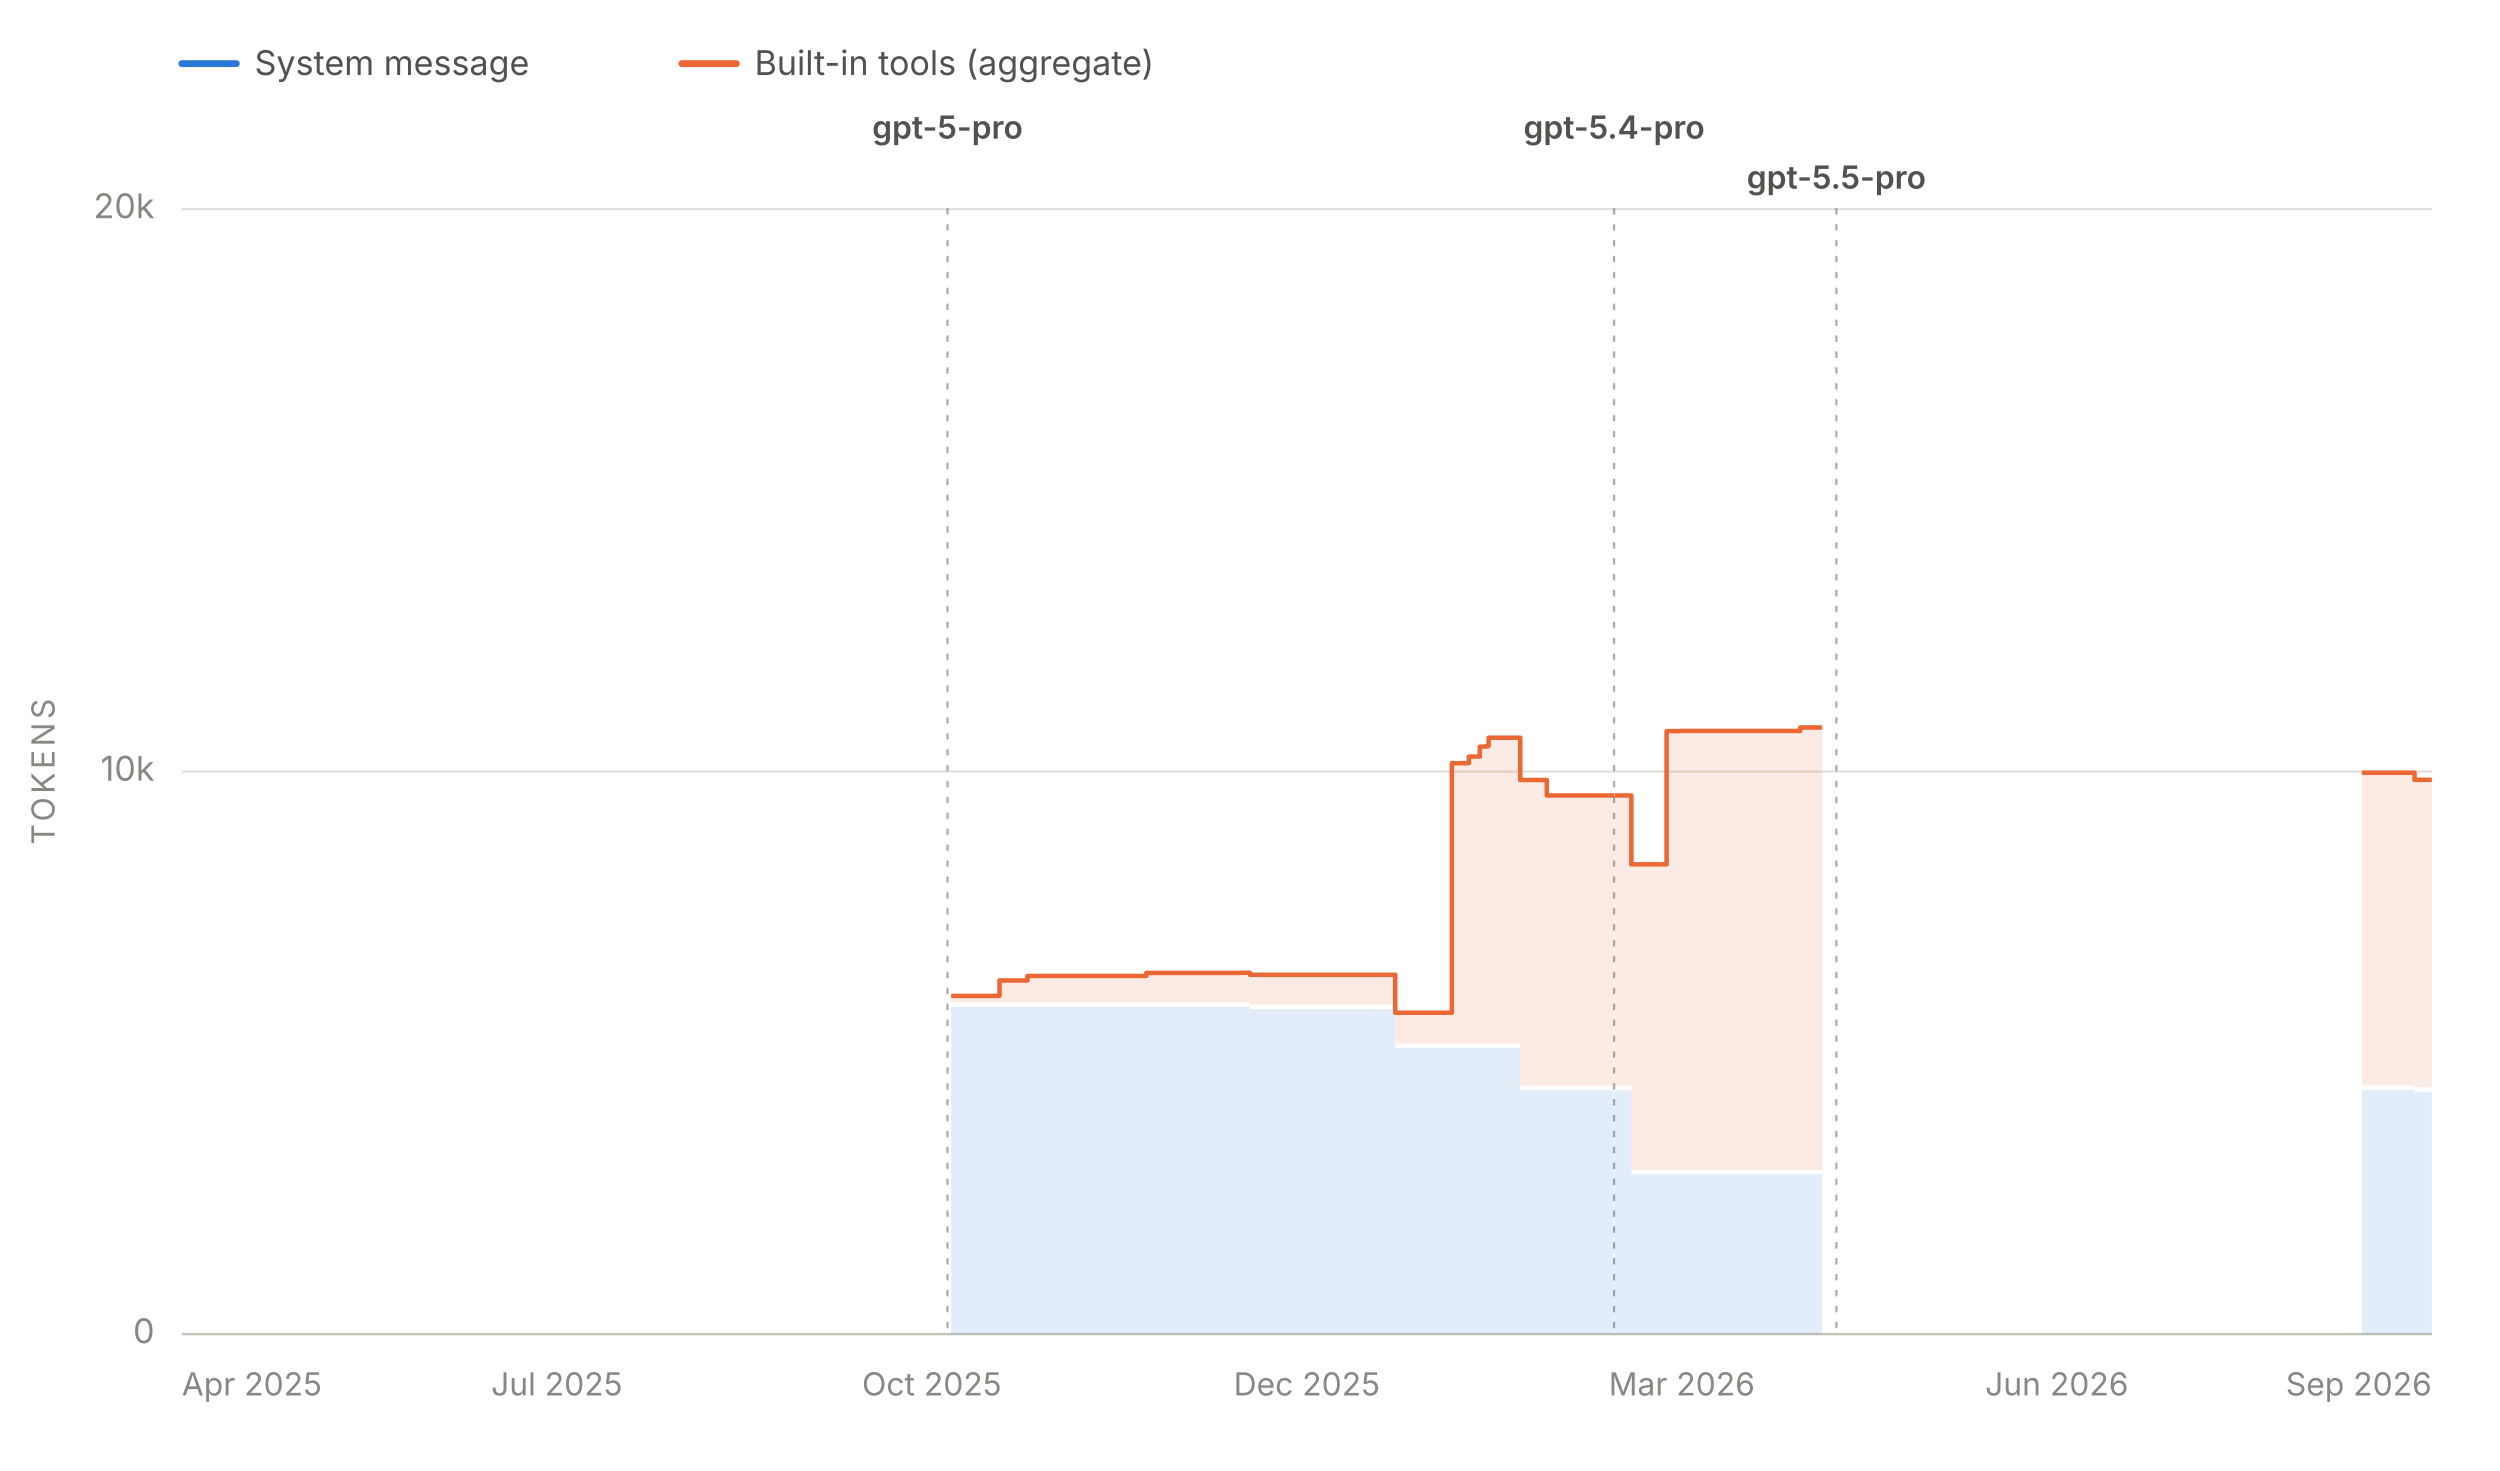
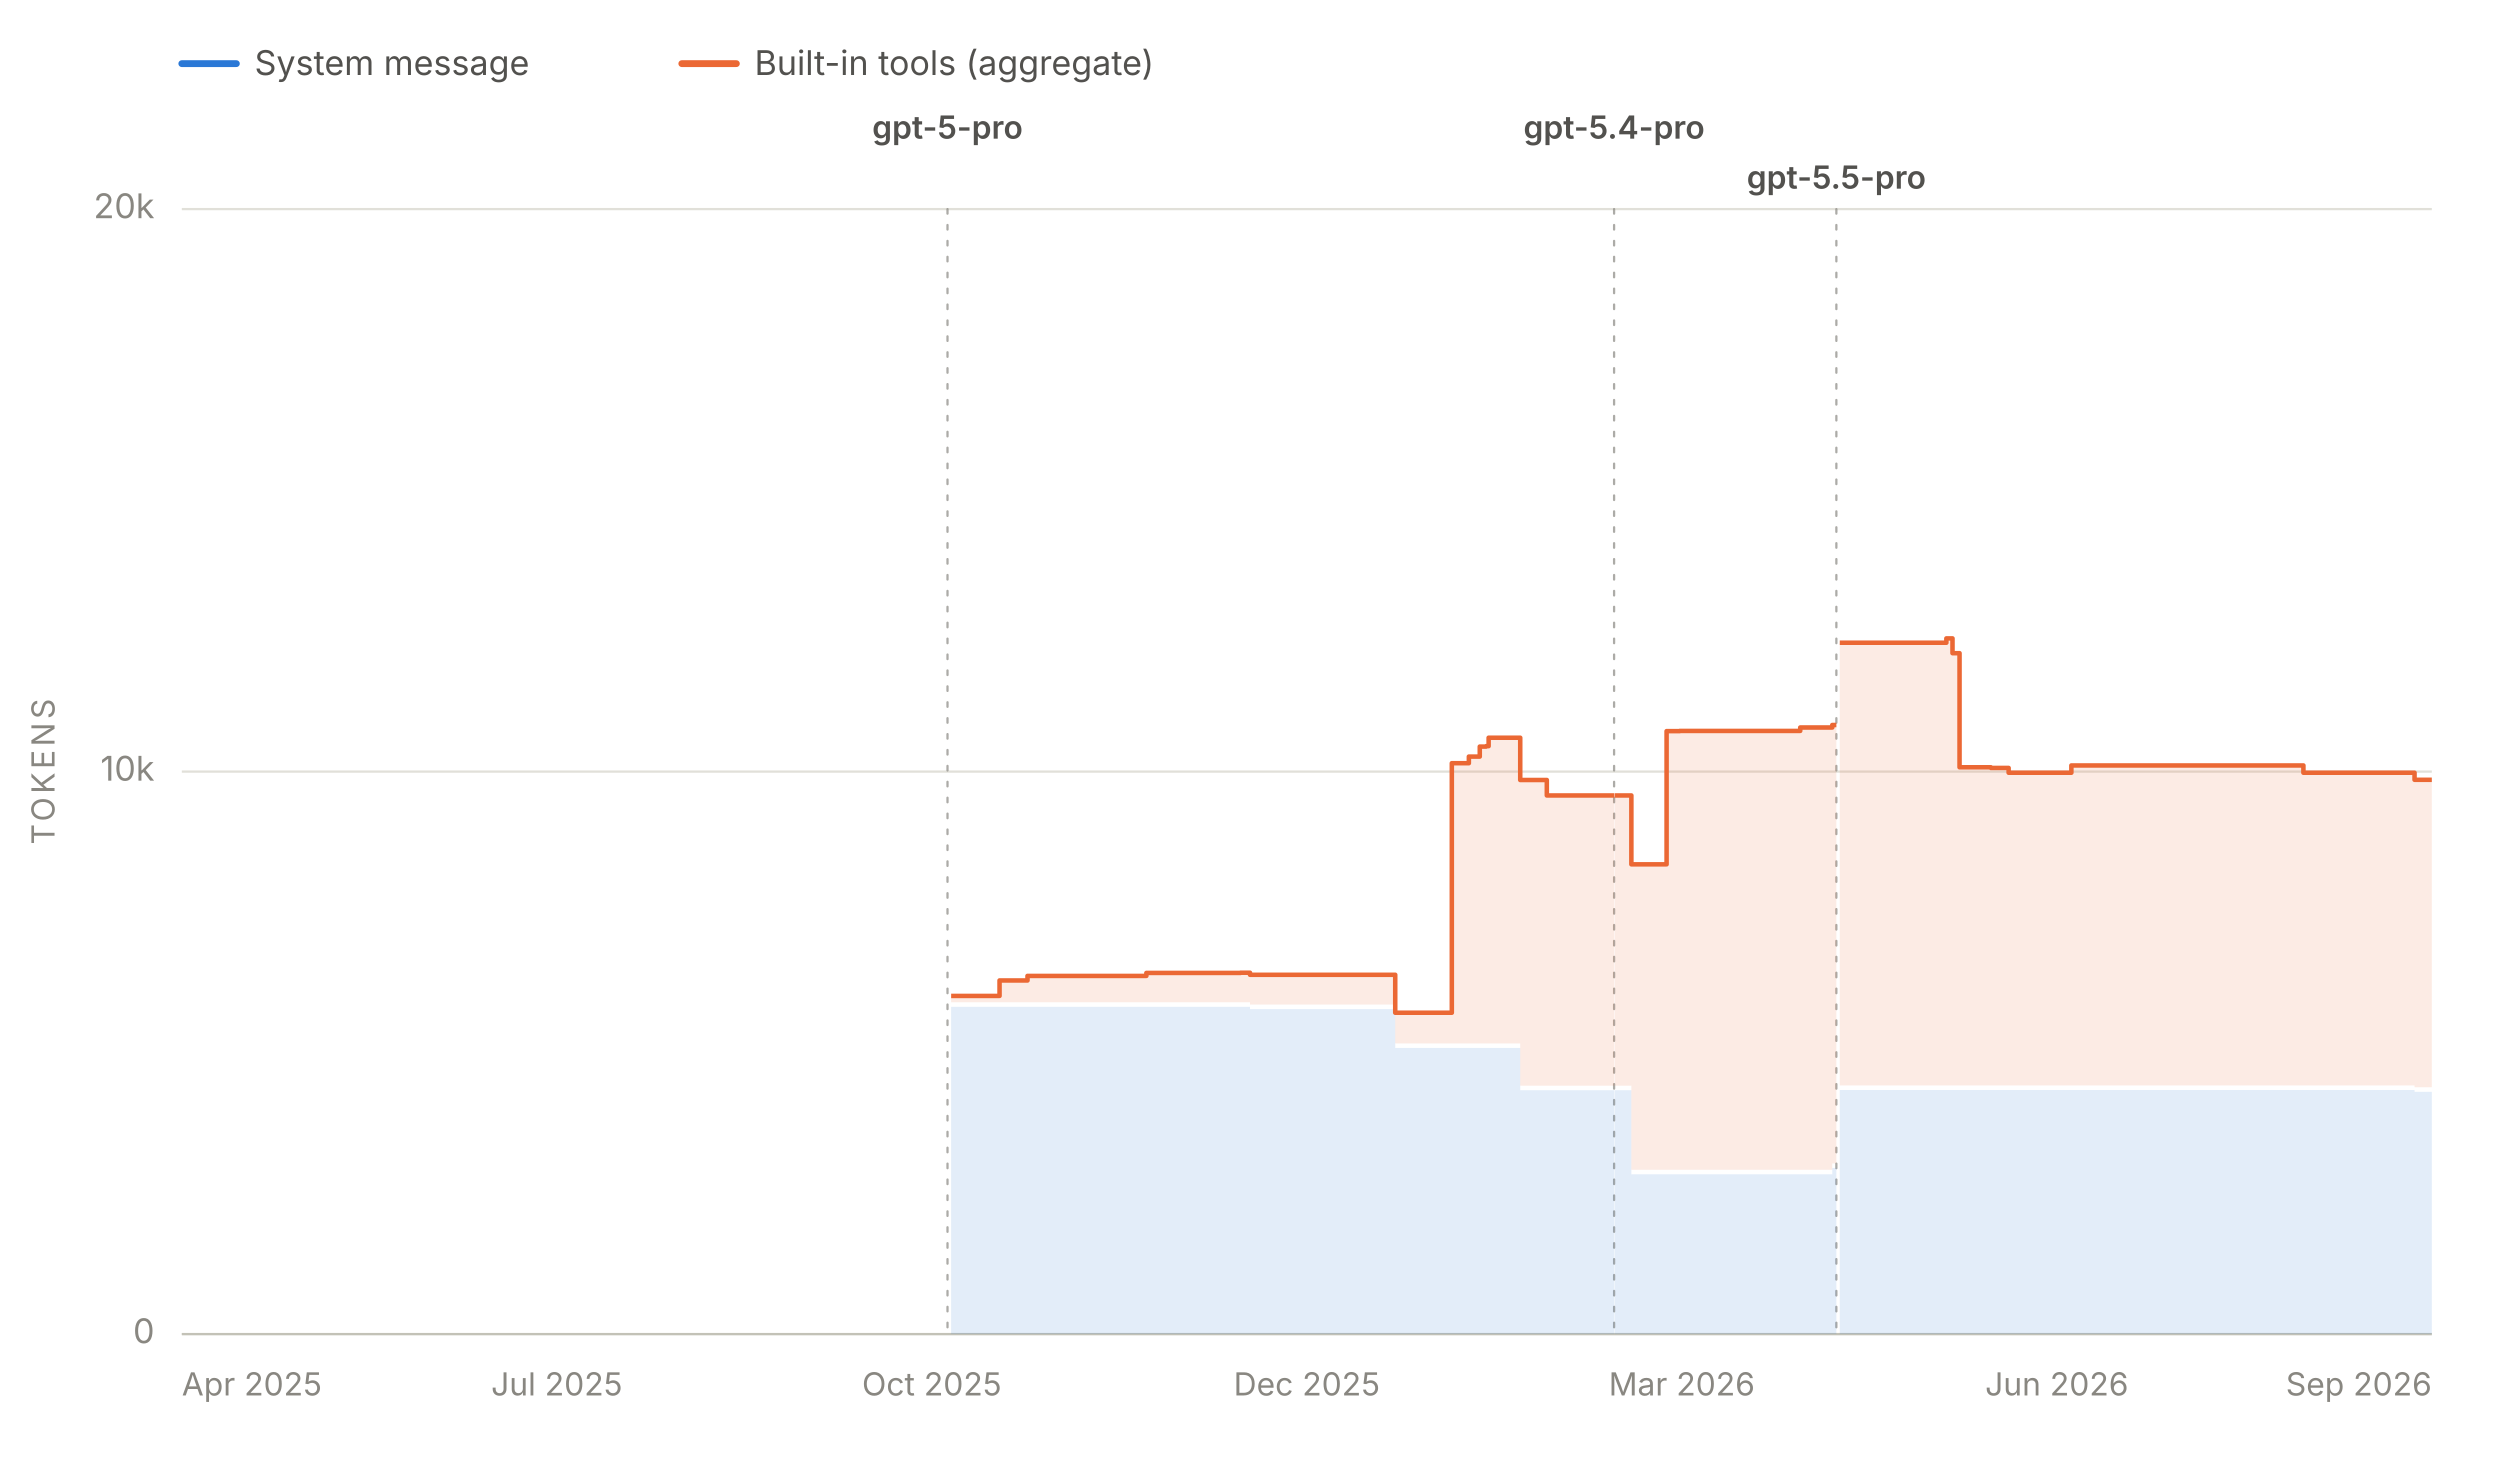
<svg xmlns="http://www.w3.org/2000/svg" viewBox="0 0 1100 647" width="1100" height="647" role="img" aria-labelledby="chartTitle chartDesc" font-family="system-ui, -apple-system, 'Segoe UI', sans-serif">
  <line x1="80" y1="28" x2="104" y2="28" stroke="#2a78d6" stroke-width="3" stroke-linecap="round" />
  <text x="112" y="33" font-size="15" fill="#52514e">System message</text>
  <line x1="300" y1="28" x2="324" y2="28" stroke="#eb6834" stroke-width="3" stroke-linecap="round" />
  <text x="332" y="33" font-size="15" fill="#52514e">Built-in tools (aggregate)</text>
  <line x1="80" y1="587.0" x2="1070" y2="587.0" stroke="#e1e0d9" stroke-width="1" />
  <text x="68" y="591.0" font-size="15" fill="#898781" text-anchor="end">0</text>
  <line x1="80" y1="339.5" x2="1070" y2="339.5" stroke="#e1e0d9" stroke-width="1" />
  <text x="68" y="343.5" font-size="15" fill="#898781" text-anchor="end">10k</text>
  <line x1="80" y1="92.0" x2="1070" y2="92.0" stroke="#e1e0d9" stroke-width="1" />
  <text x="68" y="96.0" font-size="15" fill="#898781" text-anchor="end">20k</text>
  <text x="24" y="339.5" font-size="14" fill="#898781" text-anchor="middle" letter-spacing="1.5" transform="rotate(-90 24 339.5)">TOKENS</text>
  <line x1="80" y1="587" x2="1070" y2="587" stroke="#c3c2b7" stroke-width="1" />
  <text x="80.0" y="614" font-size="14" fill="#898781" text-anchor="start">Apr 2025</text>
  <text x="245.0" y="614" font-size="14" fill="#898781" text-anchor="middle">Jul 2025</text>
  <text x="410.0" y="614" font-size="14" fill="#898781" text-anchor="middle">Oct 2025</text>
  <text x="575.0" y="614" font-size="14" fill="#898781" text-anchor="middle">Dec 2025</text>
  <text x="740.0" y="614" font-size="14" fill="#898781" text-anchor="middle">Mar 2026</text>
  <text x="905.0" y="614" font-size="14" fill="#898781" text-anchor="middle">Jun 2026</text>
  <text x="1070.0" y="614" font-size="14" fill="#898781" text-anchor="end">Sep 2026</text>
  <g data-release-date="2025-10-06">
    <line x1="416.9" y1="92" x2="416.9" y2="587" stroke="#898781" stroke-width="1" stroke-dasharray="2,5" stroke-linecap="round" opacity="0.7" />
    <text x="416.9" y="61.0" font-size="14" font-weight="600" fill="#52514e" text-anchor="middle">gpt-5-pro</text>
  </g>
  <g data-release-date="2026-03-05">
    <line x1="710.2" y1="92" x2="710.2" y2="587" stroke="#898781" stroke-width="1" stroke-dasharray="2,5" stroke-linecap="round" opacity="0.7" />
    <text x="710.2" y="61.0" font-size="14" font-weight="600" fill="#52514e" text-anchor="middle">gpt-5.4-pro</text>
  </g>
  <g data-release-date="2026-04-24">
    <line x1="808.0" y1="92" x2="808.0" y2="587" stroke="#898781" stroke-width="1" stroke-dasharray="2,5" stroke-linecap="round" opacity="0.7" />
    <text x="808.0" y="83.0" font-size="14" font-weight="600" fill="#52514e" text-anchor="middle">gpt-5.5-pro</text>
  </g>
  <g data-selected-models="gpt-5-pro-2025-10-06">
    <path d="M 418.5 587.0 L 418.5 443.0 L 422.9 443.0 L 422.9 443.0 L 439.8 443.0 L 439.8 443.0 L 452.1 443.0 L 452.1 443.0 L 453.6 443.0 L 453.6 443.0 L 455.8 443.0 L 455.8 443.0 L 465.3 443.0 L 465.3 443.0 L 465.9 443.0 L 465.9 443.0 L 475.2 443.0 L 475.2 443.0 L 475.3 443.0 L 475.3 443.0 L 481.0 443.0 L 481.0 443.0 L 485.2 443.0 L 485.2 443.0 L 492.7 443.0 L 492.7 443.0 L 504.4 443.0 L 504.4 443.0 L 504.6 443.0 L 504.6 443.0 L 506.2 443.0 L 506.2 443.0 L 508.4 443.0 L 508.4 443.0 L 530.2 443.0 L 530.2 443.0 L 533.8 443.0 L 533.8 443.0 L 542.4 443.0 L 542.4 443.0 L 545.8 443.0 L 545.8 443.0 L 547.5 443.0 L 547.5 443.0 L 550.0 443.0 L 550.0 444.0 L 555.6 444.0 L 555.6 444.0 L 561.1 444.0 L 561.1 444.0 L 561.2 444.0 L 561.2 444.0 L 563.2 444.0 L 563.2 444.0 L 566.0 444.0 L 566.0 444.0 L 598.3 444.0 L 598.3 444.0 L 598.8 444.0 L 598.8 444.0 L 604.3 444.0 L 604.3 444.0 L 613.9 444.0 L 613.9 461.1 L 614.5 461.1 L 614.5 461.1 L 615.9 461.1 L 615.9 461.1 L 616.5 461.1 L 616.5 461.1 L 617.6 461.1 L 617.6 461.1 L 627.7 461.1 L 627.7 461.1 L 629.9 461.1 L 629.9 461.1 L 635.3 461.1 L 635.3 461.1 L 635.4 461.1 L 635.4 461.1 L 638.8 461.1 L 638.8 461.1 L 646.3 461.1 L 646.3 461.1 L 651.1 461.1 L 651.1 461.1 L 653.9 461.1 L 653.9 461.1 L 655.0 461.1 L 655.0 461.1 L 655.9 461.1 L 655.9 461.1 L 656.9 461.1 L 656.9 461.1 L 668.9 461.1 L 668.9 479.7 L 670.7 479.7 L 670.7 479.7 L 670.8 479.7 L 670.8 479.7 L 680.6 479.7 L 680.6 479.7 L 680.8 479.7 L 680.8 479.7 L 681.5 479.7 L 681.5 479.7 L 696.0 479.7 L 696.0 479.7 L 698.4 479.7 L 698.4 479.7 L 705.8 479.7 L 705.8 479.7 L 710.2 479.7 L 710.2 479.7 L 710.2 587.0 Z" fill="#2a78d6" fill-opacity="0.13" stroke="none" />
    <path d="M 418.5 441.0 L 418.5 438.2 L 422.9 438.2 L 422.9 438.2 L 439.8 438.2 L 439.8 431.4 L 452.1 431.4 L 452.1 429.4 L 453.6 429.4 L 453.6 429.4 L 455.8 429.4 L 455.8 429.4 L 465.3 429.4 L 465.3 429.4 L 465.9 429.4 L 465.9 429.4 L 475.2 429.4 L 475.2 429.4 L 475.3 429.4 L 475.3 429.4 L 481.0 429.4 L 481.0 429.4 L 485.2 429.4 L 485.2 429.4 L 492.7 429.4 L 492.7 429.4 L 504.4 429.4 L 504.4 428.1 L 504.6 428.1 L 504.6 428.1 L 506.2 428.1 L 506.2 428.1 L 508.4 428.1 L 508.4 428.1 L 530.2 428.1 L 530.2 428.1 L 533.8 428.1 L 533.8 428.1 L 542.4 428.1 L 542.4 428.1 L 545.8 428.1 L 545.8 428.0 L 547.5 428.0 L 547.5 428.0 L 550.0 428.0 L 550.0 428.9 L 555.6 428.9 L 555.6 428.9 L 561.1 428.9 L 561.1 428.9 L 561.2 428.9 L 561.2 428.9 L 563.2 428.9 L 563.2 428.9 L 566.0 428.9 L 566.0 428.9 L 598.3 428.9 L 598.3 428.9 L 598.8 428.9 L 598.8 428.9 L 604.3 428.9 L 604.3 428.9 L 613.9 428.9 L 613.9 445.6 L 614.5 445.6 L 614.5 445.6 L 615.9 445.6 L 615.9 445.6 L 616.5 445.6 L 616.5 445.6 L 617.6 445.6 L 617.6 445.6 L 627.7 445.6 L 627.7 445.6 L 629.9 445.6 L 629.9 445.6 L 635.3 445.6 L 635.3 445.6 L 635.4 445.6 L 635.4 445.6 L 638.8 445.6 L 638.8 335.8 L 646.3 335.8 L 646.3 332.9 L 651.1 332.9 L 651.1 328.5 L 653.9 328.5 L 653.9 328.3 L 655.0 328.3 L 655.0 324.6 L 655.9 324.6 L 655.9 324.6 L 656.9 324.6 L 656.9 324.6 L 668.9 324.6 L 668.9 343.2 L 670.7 343.2 L 670.7 343.2 L 670.8 343.2 L 670.8 343.2 L 680.6 343.2 L 680.6 350.0 L 680.8 350.0 L 680.8 350.0 L 681.5 350.0 L 681.5 350.0 L 696.0 350.0 L 696.0 350.0 L 698.4 350.0 L 698.4 350.0 L 705.8 350.0 L 705.8 350.0 L 710.2 350.0 L 710.2 350.0 L 710.2 477.7 L 710.2 477.7 L 705.8 477.7 L 705.8 477.7 L 698.4 477.7 L 698.4 477.7 L 696.0 477.7 L 696.0 477.7 L 681.5 477.7 L 681.5 477.7 L 680.8 477.7 L 680.8 477.7 L 680.6 477.7 L 680.6 477.7 L 670.8 477.7 L 670.8 477.7 L 670.7 477.7 L 670.7 477.7 L 668.9 477.7 L 668.9 459.1 L 656.9 459.1 L 656.9 459.1 L 655.9 459.1 L 655.9 459.1 L 655.0 459.1 L 655.0 459.1 L 653.9 459.1 L 653.9 459.1 L 651.1 459.1 L 651.1 459.1 L 646.3 459.1 L 646.3 459.1 L 638.8 459.1 L 638.8 459.1 L 635.4 459.1 L 635.4 459.1 L 635.3 459.1 L 635.3 459.1 L 629.9 459.1 L 629.9 459.1 L 627.7 459.1 L 627.7 459.1 L 617.6 459.1 L 617.6 459.1 L 616.5 459.1 L 616.5 459.1 L 615.9 459.1 L 615.9 459.1 L 614.5 459.1 L 614.5 459.1 L 613.9 459.1 L 613.9 442.0 L 604.3 442.0 L 604.3 442.0 L 598.8 442.0 L 598.8 442.0 L 598.3 442.0 L 598.3 442.0 L 566.0 442.0 L 566.0 442.0 L 563.2 442.0 L 563.2 442.0 L 561.2 442.0 L 561.2 442.0 L 561.1 442.0 L 561.1 442.0 L 555.6 442.0 L 555.6 442.0 L 550.0 442.0 L 550.0 441.0 L 547.5 441.0 L 547.5 441.0 L 545.8 441.0 L 545.8 441.0 L 542.4 441.0 L 542.4 441.0 L 533.8 441.0 L 533.8 441.0 L 530.2 441.0 L 530.2 441.0 L 508.4 441.0 L 508.4 441.0 L 506.2 441.0 L 506.2 441.0 L 504.6 441.0 L 504.6 441.0 L 504.4 441.0 L 504.4 441.0 L 492.7 441.0 L 492.7 441.0 L 485.2 441.0 L 485.2 441.0 L 481.0 441.0 L 481.0 441.0 L 475.3 441.0 L 475.3 441.0 L 475.2 441.0 L 475.2 441.0 L 465.9 441.0 L 465.9 441.0 L 465.3 441.0 L 465.3 441.0 L 455.8 441.0 L 455.8 441.0 L 453.6 441.0 L 453.6 441.0 L 452.1 441.0 L 452.1 441.0 L 439.8 441.0 L 439.8 441.0 L 422.9 441.0 L 422.9 441.0 L 418.5 441.0 Z" fill="#eb6834" fill-opacity="0.13" stroke="none" />
    <path d="M 418.5 438.2 L 422.9 438.2 L 422.9 438.2 L 439.8 438.2 L 439.8 431.4 L 452.1 431.4 L 452.1 429.4 L 453.6 429.4 L 453.6 429.4 L 455.8 429.4 L 455.8 429.4 L 465.3 429.4 L 465.3 429.4 L 465.9 429.4 L 465.9 429.4 L 475.2 429.4 L 475.2 429.4 L 475.3 429.4 L 475.3 429.4 L 481.0 429.4 L 481.0 429.4 L 485.2 429.4 L 485.2 429.4 L 492.7 429.4 L 492.7 429.4 L 504.4 429.4 L 504.4 428.1 L 504.6 428.1 L 504.6 428.1 L 506.2 428.1 L 506.2 428.1 L 508.4 428.1 L 508.4 428.1 L 530.2 428.1 L 530.2 428.1 L 533.8 428.1 L 533.8 428.1 L 542.4 428.1 L 542.4 428.1 L 545.8 428.1 L 545.8 428.0 L 547.5 428.0 L 547.5 428.0 L 550.0 428.0 L 550.0 428.9 L 555.6 428.9 L 555.6 428.9 L 561.1 428.9 L 561.1 428.9 L 561.2 428.9 L 561.2 428.9 L 563.2 428.9 L 563.2 428.9 L 566.0 428.9 L 566.0 428.9 L 598.3 428.9 L 598.3 428.9 L 598.8 428.9 L 598.8 428.9 L 604.3 428.9 L 604.3 428.9 L 613.9 428.9 L 613.9 445.6 L 614.5 445.6 L 614.5 445.6 L 615.9 445.6 L 615.9 445.6 L 616.5 445.6 L 616.5 445.6 L 617.6 445.6 L 617.6 445.6 L 627.7 445.6 L 627.7 445.6 L 629.9 445.6 L 629.9 445.6 L 635.3 445.6 L 635.3 445.6 L 635.4 445.6 L 635.4 445.6 L 638.8 445.6 L 638.8 335.8 L 646.3 335.8 L 646.3 332.9 L 651.1 332.9 L 651.1 328.5 L 653.9 328.5 L 653.9 328.3 L 655.0 328.3 L 655.0 324.6 L 655.9 324.6 L 655.9 324.6 L 656.9 324.6 L 656.9 324.6 L 668.9 324.6 L 668.9 343.2 L 670.7 343.2 L 670.7 343.2 L 670.8 343.2 L 670.8 343.2 L 680.6 343.2 L 680.6 350.0 L 680.8 350.0 L 680.8 350.0 L 681.5 350.0 L 681.5 350.0 L 696.0 350.0 L 696.0 350.0 L 698.4 350.0 L 698.4 350.0 L 705.8 350.0 L 705.8 350.0 L 710.2 350.0 L 710.2 350.0" fill="none" stroke="#eb6834" stroke-width="2" stroke-linejoin="round" />
  </g>
  <g data-selected-models="gpt-5.4-pro">
-     <path d="M 710.4 587.0 L 710.4 479.7 L 711.8 479.7 L 711.8 479.7 L 717.8 479.7 L 717.8 516.7 L 720.4 516.7 L 720.4 516.7 L 722.0 516.7 L 722.0 516.7 L 733.3 516.7 L 733.3 516.7 L 739.1 516.7 L 739.1 516.7 L 753.1 516.7 L 753.1 516.7 L 762.5 516.7 L 762.5 516.7 L 782.5 516.7 L 782.5 516.7 L 782.8 516.7 L 782.8 516.7 L 792.1 516.7 L 792.1 516.7 L 801.7 516.7 L 801.7 516.7 L 801.7 587.0 Z" fill="#2a78d6" fill-opacity="0.13" stroke="none" />
-     <path d="M 710.4 477.7 L 710.4 350.0 L 711.8 350.0 L 711.8 350.0 L 717.8 350.0 L 717.8 380.3 L 720.4 380.3 L 720.4 380.3 L 722.0 380.3 L 722.0 380.3 L 733.3 380.3 L 733.3 321.7 L 739.1 321.7 L 739.1 321.6 L 753.1 321.6 L 753.1 321.6 L 762.5 321.6 L 762.5 321.6 L 782.5 321.6 L 782.5 321.6 L 782.8 321.6 L 782.8 321.6 L 792.1 321.6 L 792.1 320.1 L 801.7 320.1 L 801.7 320.1 L 801.7 514.7 L 801.7 514.7 L 792.1 514.7 L 792.1 514.7 L 782.8 514.7 L 782.8 514.7 L 782.5 514.7 L 782.5 514.7 L 762.5 514.7 L 762.5 514.7 L 753.1 514.7 L 753.1 514.7 L 739.1 514.7 L 739.1 514.7 L 733.3 514.7 L 733.3 514.7 L 722.0 514.7 L 722.0 514.7 L 720.4 514.7 L 720.4 514.7 L 717.8 514.7 L 717.8 477.7 L 711.8 477.7 L 711.8 477.7 L 710.4 477.7 Z" fill="#eb6834" fill-opacity="0.13" stroke="none" />
-     <path d="M 710.4 350.0 L 711.8 350.0 L 711.8 350.0 L 717.8 350.0 L 717.8 380.3 L 720.4 380.3 L 720.4 380.3 L 722.0 380.3 L 722.0 380.3 L 733.3 380.3 L 733.3 321.7 L 739.1 321.7 L 739.1 321.6 L 753.1 321.6 L 753.1 321.6 L 762.5 321.6 L 762.5 321.6 L 782.5 321.6 L 782.5 321.6 L 782.8 321.6 L 782.8 321.6 L 792.1 321.6 L 792.1 320.1 L 801.7 320.1 L 801.7 320.1" fill="none" stroke="#eb6834" stroke-width="2" stroke-linejoin="round" />
+     <path d="M 710.4 587.0 L 710.4 479.7 L 711.8 479.7 L 711.8 479.7 L 717.8 479.7 L 717.8 516.7 L 720.4 516.7 L 720.4 516.7 L 722.0 516.7 L 722.0 516.7 L 733.3 516.7 L 733.3 516.7 L 739.1 516.7 L 739.1 516.7 L 753.1 516.7 L 753.1 516.7 L 762.5 516.7 L 762.5 516.7 L 782.5 516.7 L 782.5 516.7 L 782.8 516.7 L 782.8 516.7 L 792.1 516.7 L 792.1 516.7 L 801.7 516.7 L 801.7 516.7 L 806.2 516.7 L 806.2 513.9 L 807.5 513.9 L 807.5 513.9 L 808.0 513.9 L 808.0 513.9 L 808.0 587.0 Z" fill="#2a78d6" fill-opacity="0.13" stroke="none" />
+     <path d="M 710.4 477.7 L 710.4 350.0 L 711.8 350.0 L 711.8 350.0 L 717.8 350.0 L 717.8 380.3 L 720.4 380.3 L 720.4 380.3 L 722.0 380.3 L 722.0 380.3 L 733.3 380.3 L 733.3 321.7 L 739.1 321.7 L 739.1 321.6 L 753.1 321.6 L 753.1 321.6 L 762.5 321.6 L 762.5 321.6 L 782.5 321.6 L 782.5 321.6 L 782.8 321.6 L 782.8 321.6 L 792.1 321.6 L 792.1 320.1 L 801.7 320.1 L 801.7 320.1 L 806.2 320.1 L 806.2 319.0 L 807.5 319.0 L 807.5 319.0 L 808.0 319.0 L 808.0 319.0 L 808.0 511.9 L 808.0 511.9 L 807.5 511.9 L 807.5 511.9 L 806.2 511.9 L 806.2 514.7 L 801.7 514.7 L 801.7 514.7 L 792.1 514.7 L 792.1 514.7 L 782.8 514.7 L 782.8 514.7 L 782.5 514.7 L 782.5 514.7 L 762.5 514.7 L 762.5 514.7 L 753.1 514.7 L 753.1 514.7 L 739.1 514.7 L 739.1 514.7 L 733.3 514.7 L 733.3 514.7 L 722.0 514.7 L 722.0 514.7 L 720.4 514.7 L 720.4 514.7 L 717.8 514.7 L 717.8 477.7 L 711.8 477.7 L 711.8 477.7 L 710.4 477.7 Z" fill="#eb6834" fill-opacity="0.13" stroke="none" />
+     <path d="M 710.4 350.0 L 711.8 350.0 L 711.8 350.0 L 717.8 350.0 L 717.8 380.3 L 720.4 380.3 L 720.4 380.3 L 722.0 380.3 L 722.0 380.3 L 733.3 380.3 L 733.3 321.7 L 739.1 321.7 L 739.1 321.6 L 753.1 321.6 L 753.1 321.6 L 762.5 321.6 L 762.5 321.6 L 782.5 321.6 L 782.5 321.6 L 782.8 321.6 L 782.8 321.6 L 792.1 321.6 L 792.1 320.1 L 801.7 320.1 L 801.7 320.1 L 806.2 320.1 L 806.2 319.0 L 807.5 319.0 L 807.5 319.0 L 808.0 319.0 L 808.0 319.0" fill="none" stroke="#eb6834" stroke-width="2" stroke-linejoin="round" />
  </g>
  <g data-selected-models="gpt-5.5-pro">
-     <path d="M 1039.2 587.0 L 1039.2 479.6 L 1040.6 479.6 L 1040.6 479.6 L 1046.7 479.6 L 1046.7 479.6 L 1052.2 479.6 L 1052.2 479.6 L 1052.8 479.6 L 1052.8 479.6 L 1057.2 479.6 L 1057.2 479.6 L 1062.4 479.6 L 1062.4 480.4 L 1064.1 480.4 L 1064.1 480.4 L 1066.3 480.4 L 1066.3 480.4 L 1067.9 480.4 L 1067.9 480.4 L 1068.2 480.4 L 1068.2 480.4 L 1069.7 480.4 L 1069.7 480.4 L 1070.0 480.4 L 1070.0 480.4 L 1070.0 587.0 Z" fill="#2a78d6" fill-opacity="0.13" stroke="none" />
-     <path d="M 1039.2 477.6 L 1039.2 340.0 L 1040.6 340.0 L 1040.6 340.0 L 1046.7 340.0 L 1046.7 340.0 L 1052.2 340.0 L 1052.2 340.0 L 1052.8 340.0 L 1052.8 340.0 L 1057.2 340.0 L 1057.2 340.0 L 1062.4 340.0 L 1062.4 343.1 L 1064.1 343.1 L 1064.1 343.1 L 1066.3 343.1 L 1066.3 343.1 L 1067.9 343.1 L 1067.9 343.1 L 1068.2 343.1 L 1068.2 343.1 L 1069.7 343.1 L 1069.7 343.1 L 1070.0 343.1 L 1070.0 343.1 L 1070.0 478.4 L 1070.0 478.4 L 1069.7 478.4 L 1069.7 478.4 L 1068.2 478.4 L 1068.2 478.4 L 1067.9 478.4 L 1067.9 478.4 L 1066.3 478.4 L 1066.3 478.4 L 1064.1 478.4 L 1064.1 478.4 L 1062.4 478.4 L 1062.4 477.6 L 1057.2 477.6 L 1057.2 477.6 L 1052.8 477.6 L 1052.8 477.6 L 1052.2 477.6 L 1052.2 477.6 L 1046.7 477.6 L 1046.7 477.6 L 1040.6 477.6 L 1040.6 477.6 L 1039.2 477.6 Z" fill="#eb6834" fill-opacity="0.13" stroke="none" />
-     <path d="M 1039.2 340.0 L 1040.6 340.0 L 1040.6 340.0 L 1046.7 340.0 L 1046.7 340.0 L 1052.2 340.0 L 1052.2 340.0 L 1052.8 340.0 L 1052.8 340.0 L 1057.2 340.0 L 1057.2 340.0 L 1062.4 340.0 L 1062.4 343.1 L 1064.1 343.1 L 1064.1 343.1 L 1066.3 343.1 L 1066.3 343.1 L 1067.9 343.1 L 1067.9 343.1 L 1068.2 343.1 L 1068.2 343.1 L 1069.7 343.1 L 1069.7 343.1 L 1070.0 343.1 L 1070.0 343.1" fill="none" stroke="#eb6834" stroke-width="2" stroke-linejoin="round" />
+     <path d="M 809.5 587.0 L 809.5 479.6 L 821.1 479.6 L 821.1 479.6 L 834.8 479.6 L 834.8 479.6 L 837.3 479.6 L 837.3 479.6 L 856.4 479.6 L 856.4 479.6 L 859.1 479.6 L 859.1 479.6 L 862.2 479.6 L 862.2 479.6 L 872.2 479.6 L 872.2 479.6 L 876.0 479.6 L 876.0 479.6 L 883.8 479.6 L 883.8 479.6 L 888.3 479.6 L 888.3 479.6 L 897.9 479.6 L 897.9 479.6 L 899.6 479.6 L 899.6 479.6 L 911.4 479.6 L 911.4 479.6 L 915.9 479.6 L 915.9 479.6 L 925.2 479.6 L 925.2 479.6 L 929.3 479.6 L 929.3 479.6 L 929.9 479.6 L 929.9 479.6 L 932.9 479.6 L 932.9 479.6 L 937.5 479.6 L 937.5 479.6 L 941.1 479.6 L 941.1 479.6 L 954.8 479.6 L 954.8 479.6 L 958.0 479.6 L 958.0 479.6 L 958.5 479.6 L 958.5 479.6 L 964.8 479.6 L 964.8 479.6 L 964.9 479.6 L 964.9 479.6 L 966.8 479.6 L 966.8 479.6 L 970.5 479.6 L 970.5 479.6 L 975.3 479.6 L 975.3 479.6 L 981.6 479.6 L 981.6 479.6 L 995.9 479.6 L 995.9 479.6 L 1010.7 479.6 L 1010.7 479.6 L 1013.5 479.6 L 1013.5 479.6 L 1039.2 479.6 L 1039.2 479.6 L 1040.6 479.6 L 1040.6 479.6 L 1046.7 479.6 L 1046.7 479.6 L 1052.2 479.6 L 1052.2 479.6 L 1052.8 479.6 L 1052.8 479.6 L 1057.2 479.6 L 1057.2 479.6 L 1062.4 479.6 L 1062.4 480.4 L 1064.1 480.4 L 1064.1 480.4 L 1066.3 480.4 L 1066.3 480.4 L 1067.9 480.4 L 1067.9 480.4 L 1068.2 480.4 L 1068.2 480.4 L 1069.7 480.4 L 1069.7 480.4 L 1070.0 480.4 L 1070.0 480.4 L 1070.0 587.0 Z" fill="#2a78d6" fill-opacity="0.13" stroke="none" />
+     <path d="M 809.5 477.6 L 809.5 282.8 L 821.1 282.8 L 821.1 282.8 L 834.8 282.8 L 834.8 282.8 L 837.3 282.8 L 837.3 282.8 L 856.4 282.8 L 856.4 280.9 L 859.1 280.9 L 859.1 287.4 L 862.2 287.4 L 862.2 337.6 L 872.2 337.6 L 872.2 337.6 L 876.0 337.6 L 876.0 337.9 L 883.8 337.9 L 883.8 340.0 L 888.3 340.0 L 888.3 340.0 L 897.9 340.0 L 897.9 340.0 L 899.6 340.0 L 899.6 340.0 L 911.4 340.0 L 911.4 336.8 L 915.9 336.8 L 915.9 336.8 L 925.2 336.8 L 925.2 336.8 L 929.3 336.8 L 929.3 336.8 L 929.9 336.8 L 929.9 336.8 L 932.9 336.8 L 932.9 336.8 L 937.5 336.8 L 937.5 336.8 L 941.1 336.8 L 941.1 336.8 L 954.8 336.8 L 954.8 336.8 L 958.0 336.8 L 958.0 336.8 L 958.5 336.8 L 958.5 336.8 L 964.8 336.8 L 964.8 336.8 L 964.9 336.8 L 964.9 336.8 L 966.8 336.8 L 966.8 336.8 L 970.5 336.8 L 970.5 336.8 L 975.3 336.8 L 975.3 336.8 L 981.6 336.8 L 981.6 336.8 L 995.9 336.8 L 995.9 336.8 L 1010.7 336.8 L 1010.7 336.8 L 1013.5 336.8 L 1013.5 340.0 L 1039.2 340.0 L 1039.2 340.0 L 1040.6 340.0 L 1040.6 340.0 L 1046.7 340.0 L 1046.7 340.0 L 1052.2 340.0 L 1052.2 340.0 L 1052.8 340.0 L 1052.8 340.0 L 1057.2 340.0 L 1057.2 340.0 L 1062.4 340.0 L 1062.4 343.1 L 1064.1 343.1 L 1064.1 343.1 L 1066.3 343.1 L 1066.3 343.1 L 1067.9 343.1 L 1067.9 343.1 L 1068.2 343.1 L 1068.2 343.1 L 1069.7 343.1 L 1069.7 343.1 L 1070.0 343.1 L 1070.0 343.1 L 1070.0 478.4 L 1070.0 478.4 L 1069.7 478.4 L 1069.7 478.4 L 1068.2 478.4 L 1068.2 478.4 L 1067.9 478.4 L 1067.9 478.4 L 1066.3 478.4 L 1066.3 478.4 L 1064.1 478.4 L 1064.1 478.4 L 1062.4 478.4 L 1062.4 477.6 L 1057.2 477.6 L 1057.2 477.6 L 1052.8 477.6 L 1052.8 477.6 L 1052.2 477.6 L 1052.2 477.6 L 1046.7 477.6 L 1046.7 477.6 L 1040.6 477.6 L 1040.6 477.6 L 1039.2 477.6 L 1039.2 477.6 L 1013.5 477.6 L 1013.5 477.6 L 1010.7 477.6 L 1010.7 477.6 L 995.9 477.6 L 995.9 477.6 L 981.6 477.6 L 981.6 477.6 L 975.3 477.6 L 975.3 477.6 L 970.5 477.6 L 970.5 477.6 L 966.8 477.6 L 966.8 477.6 L 964.9 477.6 L 964.9 477.6 L 964.8 477.6 L 964.8 477.6 L 958.5 477.6 L 958.5 477.6 L 958.0 477.6 L 958.0 477.6 L 954.8 477.6 L 954.8 477.6 L 941.1 477.6 L 941.1 477.6 L 937.5 477.6 L 937.5 477.6 L 932.9 477.6 L 932.9 477.6 L 929.9 477.6 L 929.9 477.6 L 929.3 477.6 L 929.3 477.6 L 925.2 477.6 L 925.2 477.6 L 915.9 477.6 L 915.9 477.6 L 911.4 477.6 L 911.4 477.6 L 899.6 477.6 L 899.6 477.6 L 897.9 477.6 L 897.9 477.6 L 888.3 477.6 L 888.3 477.6 L 883.8 477.6 L 883.8 477.6 L 876.0 477.6 L 876.0 477.6 L 872.2 477.6 L 872.2 477.6 L 862.2 477.6 L 862.2 477.6 L 859.1 477.6 L 859.1 477.6 L 856.4 477.6 L 856.4 477.6 L 837.3 477.6 L 837.3 477.6 L 834.8 477.6 L 834.8 477.6 L 821.1 477.6 L 821.1 477.6 L 809.5 477.6 Z" fill="#eb6834" fill-opacity="0.13" stroke="none" />
+     <path d="M 809.5 282.8 L 821.1 282.8 L 821.1 282.8 L 834.8 282.8 L 834.8 282.8 L 837.3 282.8 L 837.3 282.8 L 856.4 282.8 L 856.4 280.9 L 859.1 280.9 L 859.1 287.4 L 862.2 287.4 L 862.2 337.6 L 872.2 337.6 L 872.2 337.6 L 876.0 337.6 L 876.0 337.9 L 883.8 337.9 L 883.8 340.0 L 888.3 340.0 L 888.3 340.0 L 897.9 340.0 L 897.9 340.0 L 899.6 340.0 L 899.6 340.0 L 911.4 340.0 L 911.4 336.8 L 915.9 336.8 L 915.9 336.8 L 925.2 336.8 L 925.2 336.8 L 929.3 336.8 L 929.3 336.8 L 929.9 336.8 L 929.9 336.8 L 932.9 336.8 L 932.9 336.8 L 937.5 336.8 L 937.5 336.8 L 941.1 336.8 L 941.1 336.8 L 954.8 336.8 L 954.8 336.8 L 958.0 336.8 L 958.0 336.8 L 958.5 336.8 L 958.5 336.8 L 964.8 336.8 L 964.8 336.8 L 964.9 336.8 L 964.9 336.8 L 966.8 336.8 L 966.8 336.8 L 970.5 336.8 L 970.5 336.8 L 975.3 336.8 L 975.3 336.8 L 981.6 336.8 L 981.6 336.8 L 995.9 336.8 L 995.9 336.8 L 1010.7 336.8 L 1010.7 336.8 L 1013.5 336.8 L 1013.5 340.0 L 1039.2 340.0 L 1039.2 340.0 L 1040.6 340.0 L 1040.6 340.0 L 1046.7 340.0 L 1046.7 340.0 L 1052.2 340.0 L 1052.2 340.0 L 1052.8 340.0 L 1052.8 340.0 L 1057.2 340.0 L 1057.2 340.0 L 1062.4 340.0 L 1062.4 343.1 L 1064.1 343.1 L 1064.1 343.1 L 1066.3 343.1 L 1066.3 343.1 L 1067.9 343.1 L 1067.9 343.1 L 1068.2 343.1 L 1068.2 343.1 L 1069.7 343.1 L 1069.7 343.1 L 1070.0 343.1 L 1070.0 343.1" fill="none" stroke="#eb6834" stroke-width="2" stroke-linejoin="round" />
  </g>
</svg>
